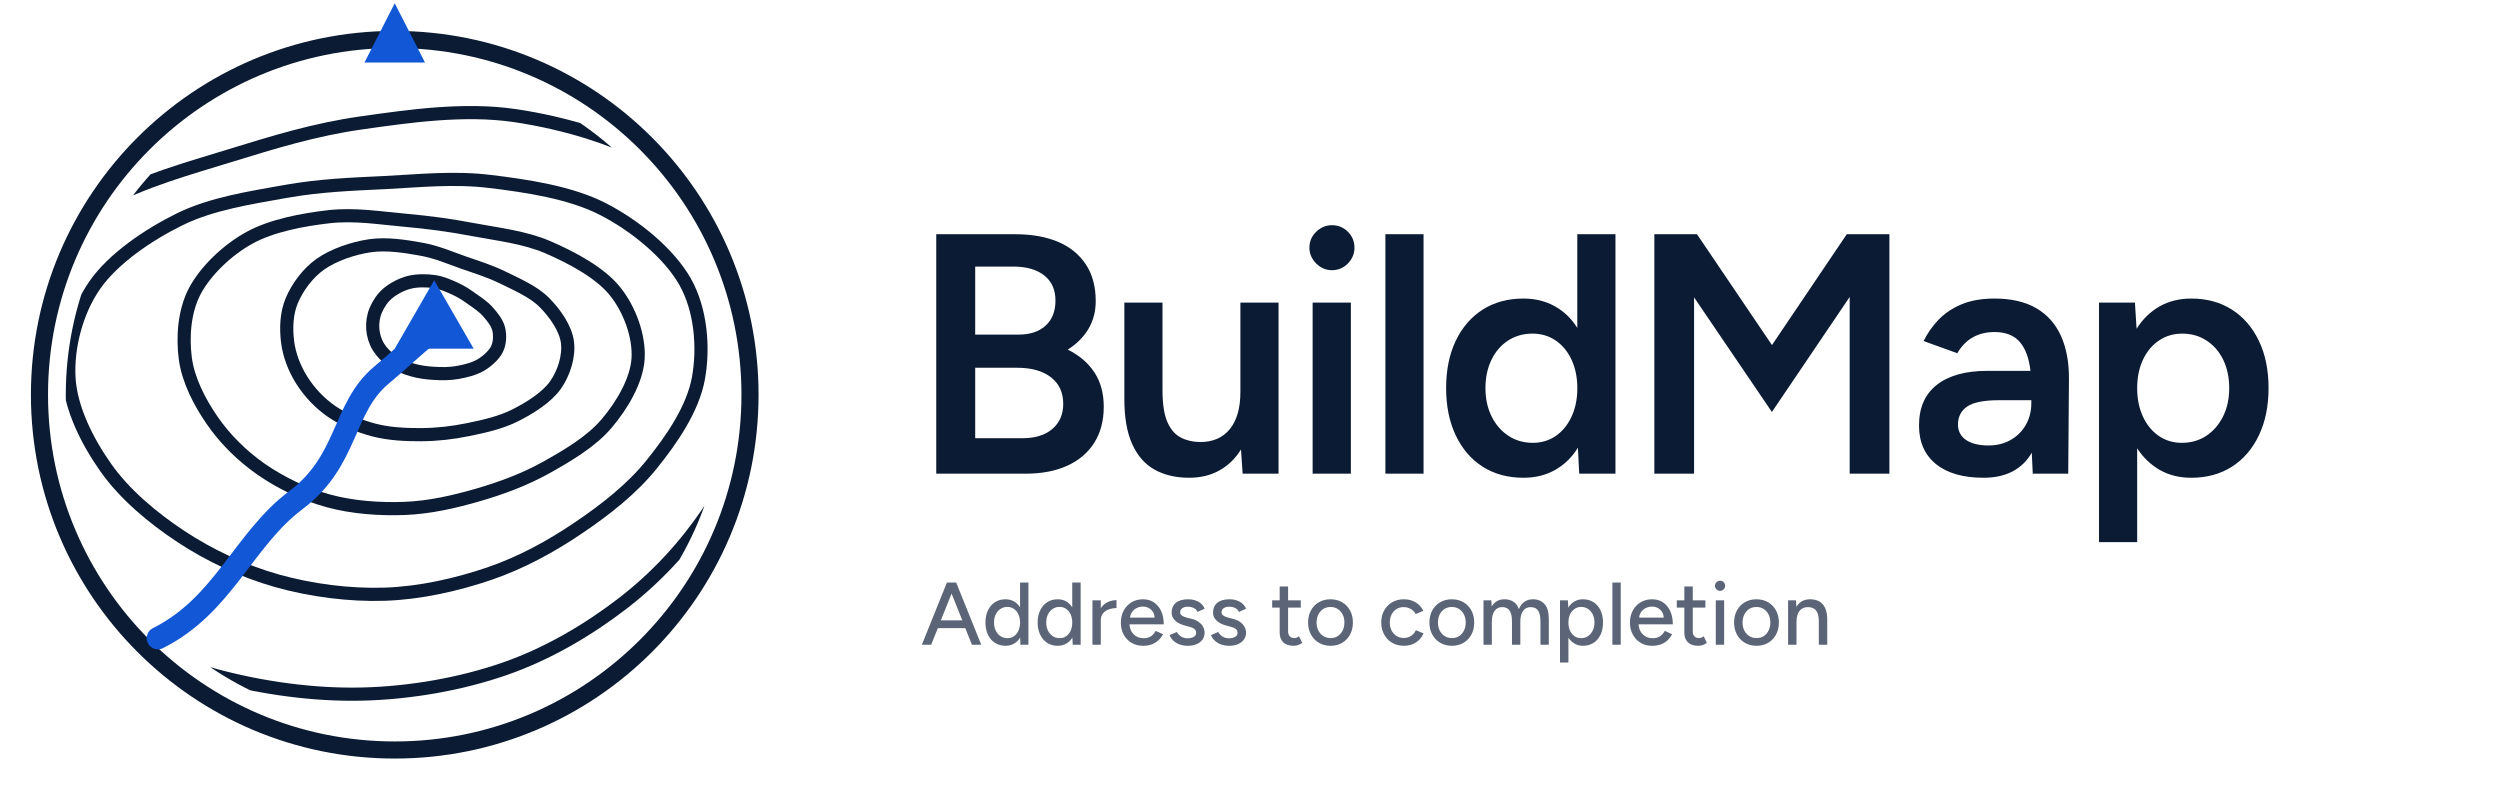
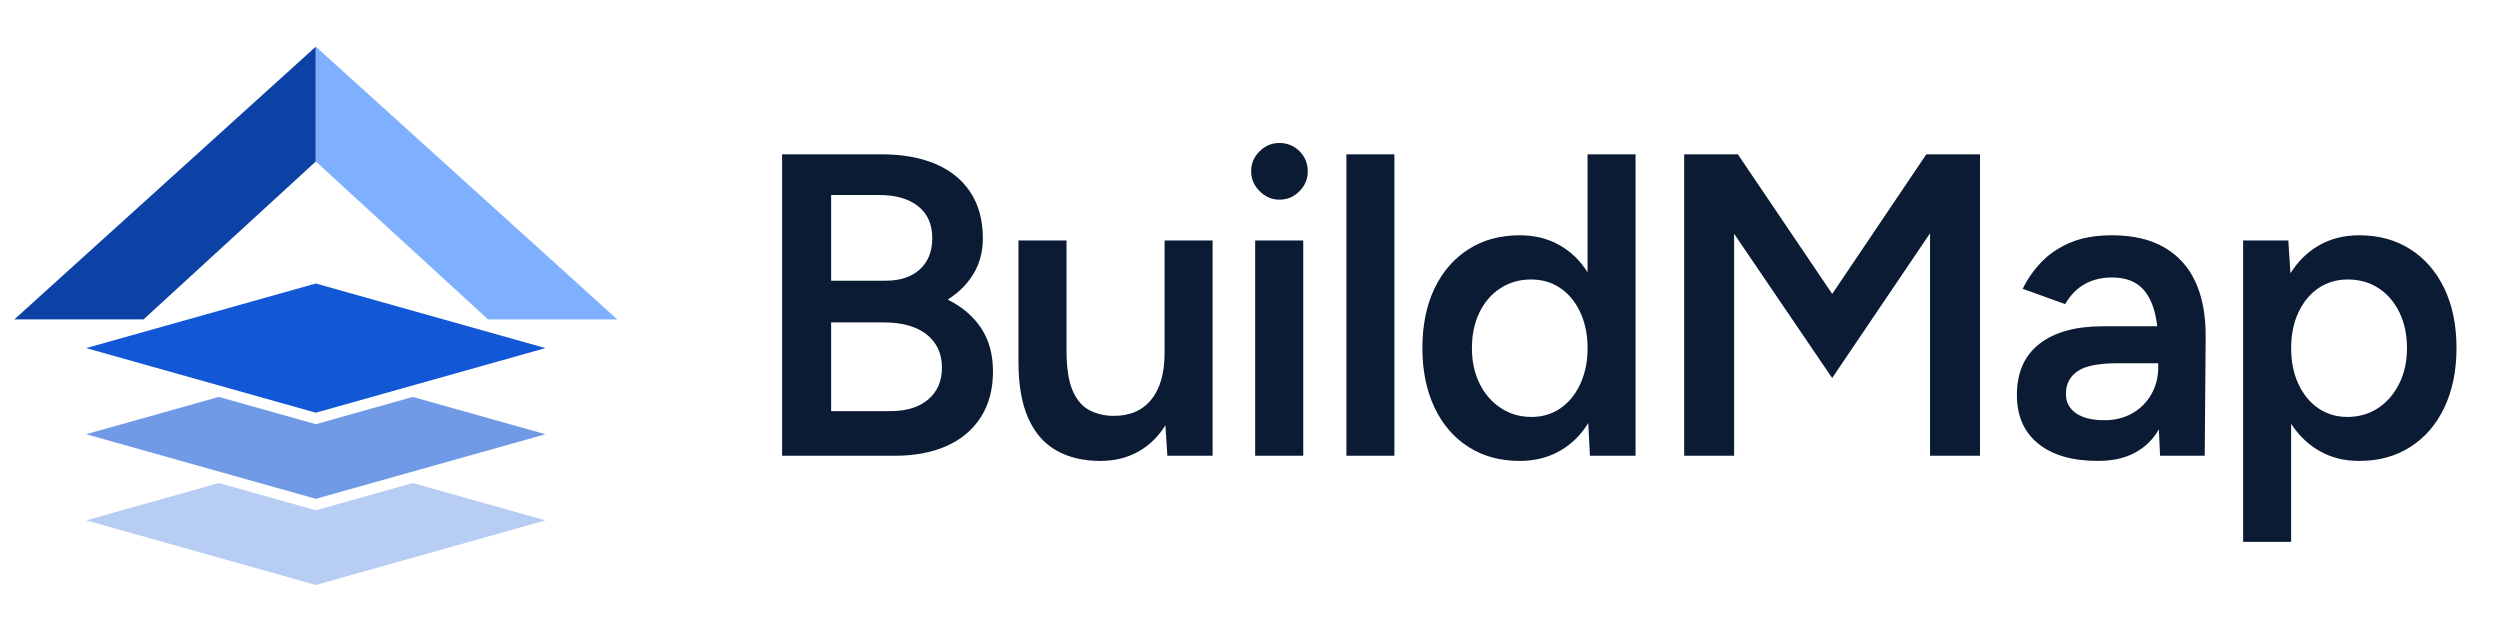
- <svg xmlns="http://www.w3.org/2000/svg" viewBox="0 0 380 120" width="760" height="240" role="img" aria-label="BuildMap">
-   <clipPath id="c">
-     <circle cx="60" cy="60" r="50" />
-   </clipPath>
-   <g clip-path="url(#c)" fill="none" stroke="#0B1B33" stroke-width="2.0" stroke-linecap="round">
-     <path d="M75.80 50.00C76.03 50.95 75.99 52.15 75.54 53.07C75.08 53.98 74.07 54.90 73.07 55.49C72.07 56.08 70.71 56.41 69.53 56.62C68.35 56.83 67.14 56.82 66.00 56.75C64.86 56.69 63.73 56.54 62.67 56.23C61.62 55.93 60.52 55.50 59.66 54.92C58.80 54.33 58.02 53.54 57.52 52.73C57.02 51.91 56.73 50.93 56.66 50.00C56.60 49.07 56.73 48.05 57.12 47.15C57.51 46.24 58.13 45.26 58.98 44.56C59.83 43.85 61.05 43.21 62.22 42.91C63.39 42.62 64.83 42.63 66.00 42.80C67.17 42.97 68.28 43.47 69.25 43.92C70.22 44.36 71.00 44.91 71.82 45.49C72.63 46.06 73.49 46.63 74.15 47.38C74.82 48.13 75.57 49.05 75.80 50.00Z" />
-     <path d="M86.25 52.00C86.53 54.10 85.73 56.71 84.41 58.56C83.09 60.41 80.56 62.00 78.34 63.12C76.12 64.25 73.50 64.82 71.11 65.31C68.72 65.80 66.37 66.06 64.00 66.07C61.63 66.08 59.13 65.96 56.86 65.37C54.60 64.78 52.24 63.80 50.41 62.54C48.58 61.29 47.00 59.58 45.89 57.82C44.77 56.06 43.98 54.02 43.72 52.00C43.46 49.98 43.52 47.66 44.35 45.69C45.19 43.71 46.74 41.53 48.72 40.14C50.69 38.75 53.64 37.74 56.19 37.36C58.73 36.98 61.62 37.44 64.00 37.87C66.38 38.29 68.36 39.18 70.45 39.91C72.55 40.64 74.52 41.24 76.56 42.25C78.61 43.26 81.13 44.35 82.74 45.98C84.36 47.60 85.97 49.90 86.25 52.00Z" />
-     <path d="M96.99 54.50C96.78 57.86 94.56 61.60 92.21 64.37C89.87 67.14 86.19 69.30 82.92 71.12C79.64 72.93 76.15 74.22 72.58 75.25C69.01 76.28 65.27 77.14 61.50 77.28C57.73 77.43 53.57 77.13 49.95 76.14C46.32 75.16 42.71 73.41 39.76 71.37C36.81 69.33 34.18 66.71 32.25 63.90C30.31 61.09 28.61 57.77 28.17 54.50C27.74 51.23 28.00 47.31 29.61 44.25C31.23 41.20 34.47 38.05 37.87 36.17C41.27 34.28 46.05 33.39 49.99 32.94C53.93 32.49 57.84 33.15 61.50 33.47C65.16 33.80 68.33 34.22 71.96 34.91C75.59 35.60 79.71 36.04 83.30 37.59C86.88 39.14 91.17 41.41 93.45 44.23C95.74 47.05 97.19 51.14 96.99 54.50Z" />
-     <path d="M106.16 57.50C105.32 62.12 102.14 66.75 99.09 70.54C96.04 74.34 91.98 77.50 87.86 80.28C83.74 83.06 79.25 85.53 74.36 87.20C69.46 88.87 63.88 90.14 58.50 90.32C53.12 90.50 47.24 89.73 42.07 88.27C36.91 86.81 31.83 84.41 27.50 81.55C23.17 78.69 18.94 75.13 16.11 71.12C13.27 67.11 10.77 62.13 10.49 57.50C10.21 52.87 11.60 47.36 14.41 43.33C17.22 39.30 22.52 35.69 27.34 33.32C32.16 30.95 38.15 30.04 43.35 29.11C48.54 28.18 53.31 28.00 58.50 27.75C63.69 27.49 68.95 26.91 74.47 27.58C80.00 28.25 86.71 29.24 91.65 31.78C96.60 34.32 101.72 38.55 104.14 42.83C106.56 47.12 107.00 52.88 106.16 57.50Z" />
-     <path d="M115.45 61.00C114.29 67.01 111.07 72.78 107.60 77.90C104.13 83.03 99.77 87.78 94.62 91.74C89.47 95.70 83.31 99.37 76.71 101.66C70.11 103.96 62.33 105.34 55.00 105.50C47.67 105.67 39.86 104.58 32.75 102.67C25.64 100.77 18.40 97.90 12.35 94.09C6.31 90.28 0.10 85.32 -3.51 79.80C-7.11 74.29 -9.63 67.15 -9.27 61.00C-8.90 54.85 -5.53 47.95 -1.33 42.90C2.86 37.84 9.83 33.87 15.89 30.66C21.95 27.45 28.53 25.63 35.05 23.63C41.57 21.63 47.81 19.68 55.00 18.67C62.19 17.65 70.53 16.45 78.19 17.56C85.85 18.68 94.89 21.30 100.95 25.35C107.01 29.40 112.13 35.92 114.54 41.86C116.96 47.81 116.61 54.99 115.45 61.00Z" />
+ <svg xmlns="http://www.w3.org/2000/svg" viewBox="0 0 348.32 88" role="img" aria-label="BuildMap">
+   <g transform="translate(-6 0.5)">
+     <path d="M50 6L8 44H26L50 22Z" fill="#0C41A6" />
+     <path d="M50 6L92 44H74L50 22Z" fill="#7FB0FF" />
+     <path d="M50 39L82 48L50 57L18 48Z" fill="#1257D6" />
+     <path d="M18 60L36.49 54.8L50 58.6L63.51 54.8L82 60L50 69Z" fill="#719AE6" />
+     <path d="M18 72L36.49 66.8L50 70.6L63.51 66.8L82 72L50 81Z" fill="#B8CDF3" />
  </g>
-   <circle cx="60" cy="60" r="54" fill="none" stroke="#0B1B33" stroke-width="2.6" />
-   <path d="M60 0.5L64.6 9.5H55.4Z" fill="#1257D6" />
-   <path d="M24 97C34 92 37 82 45 76C53 70 52 62 58 57C61 54.5 63 52.5 65.2 50.8" fill="none" stroke="#1257D6" stroke-width="3.4" stroke-linecap="round" />
-   <path d="M66 42.6L72 53H60Z" fill="#1257D6" />
-   <path d="M142.31 72V35.6H154.31Q158.05 35.6 160.78 36.74Q163.52 37.89 165.03 40.16Q166.55 42.43 166.55 45.77Q166.55 48.12 165.44 50Q164.32 51.87 162.3 53.14Q164.93 54.44 166.35 56.6Q167.77 58.77 167.77 61.81Q167.77 65.05 166.3 67.34Q164.84 69.62 162.18 70.81Q159.53 72 155.9 72ZM148.23 66.61H155.4Q158.31 66.61 159.96 65.2Q161.61 63.79 161.61 61.38Q161.61 58.8 159.75 57.35Q157.89 55.9 154.6 55.9H148.23ZM148.23 50.86H154.82Q157.44 50.86 158.93 49.5Q160.43 48.13 160.43 45.7Q160.43 43.22 158.73 41.87Q157.02 40.52 154.02 40.52H148.23ZM180.76 72.62Q177.71 72.62 175.49 71.38Q173.28 70.14 172.09 67.49Q170.9 64.85 170.9 60.66V46H176.7V59.31Q176.7 62.4 177.42 64.1Q178.15 65.8 179.43 66.48Q180.72 67.16 182.36 67.19Q185.32 67.21 186.93 65.23Q188.54 63.25 188.54 59.57V46H194.34V72H188.88L188.63 68.32Q187.36 70.38 185.36 71.5Q183.36 72.62 180.76 72.62ZM199.52 72V46H205.33V72ZM202.45 41.07Q201.09 41.07 200.06 40.05Q199.03 39.02 199.03 37.65Q199.03 36.23 200.06 35.23Q201.09 34.23 202.45 34.23Q203.88 34.23 204.88 35.23Q205.88 36.23 205.88 37.65Q205.88 39.02 204.88 40.05Q203.88 41.07 202.45 41.07ZM210.58 72V35.6H216.38V72ZM231.56 72.62Q228.01 72.62 225.37 70.94Q222.73 69.25 221.27 66.17Q219.81 63.09 219.81 59Q219.81 54.86 221.27 51.81Q222.73 48.75 225.37 47.06Q228.01 45.38 231.56 45.38Q234.23 45.38 236.33 46.55Q238.43 47.72 239.75 49.84V35.6H245.55V72H240.04L239.84 68.05Q238.52 70.21 236.4 71.42Q234.28 72.62 231.56 72.62ZM232.99 67.31Q234.92 67.31 236.42 66.3Q237.92 65.29 238.8 63.49Q239.68 61.68 239.75 59.39V58.64Q239.68 56.32 238.8 54.52Q237.92 52.73 236.41 51.72Q234.9 50.71 232.93 50.71Q230.86 50.71 229.23 51.76Q227.61 52.82 226.7 54.69Q225.79 56.57 225.79 59Q225.79 61.43 226.73 63.31Q227.66 65.18 229.29 66.25Q230.91 67.31 232.99 67.31ZM251.46 72V35.6H257.94L269.34 52.45L280.71 35.6H287.19V72H281.15V45.14L269.33 62.62L257.5 45.2V72ZM301.49 72.62Q296.84 72.62 294.27 70.54Q291.69 68.45 291.69 64.67Q291.69 60.6 294.42 58.48Q297.14 56.37 302.05 56.37H308.63Q308.31 53.48 307 51.97Q305.7 50.47 303.17 50.47Q301.31 50.47 299.89 51.26Q298.47 52.05 297.51 53.69L292.39 51.84Q293.22 50.12 294.62 48.64Q296.02 47.17 298.12 46.27Q300.23 45.38 303.17 45.38Q306.99 45.38 309.52 46.85Q312.05 48.33 313.28 51.09Q314.52 53.84 314.48 57.73L314.37 72H308.98L308.83 68.81Q307.78 70.65 305.94 71.64Q304.09 72.62 301.49 72.62ZM302.25 67.71Q304.15 67.71 305.63 66.87Q307.11 66.02 307.93 64.57Q308.76 63.11 308.76 61.32V60.83H303.88Q300.4 60.83 299 61.8Q297.61 62.77 297.61 64.52Q297.61 66.02 298.83 66.87Q300.06 67.71 302.25 67.71ZM319.05 82.4V46H324.51L324.76 49.97Q326.14 47.79 328.24 46.58Q330.35 45.38 333.07 45.38Q336.61 45.38 339.25 47.06Q341.89 48.75 343.35 51.81Q344.82 54.86 344.82 59Q344.82 63.09 343.35 66.17Q341.89 69.25 339.25 70.94Q336.61 72.62 333.07 72.62Q330.37 72.62 328.3 71.44Q326.23 70.26 324.85 68.14V82.4ZM331.64 67.31Q333.73 67.31 335.35 66.25Q336.96 65.18 337.9 63.31Q338.84 61.43 338.84 59Q338.84 56.57 337.93 54.69Q337.02 52.82 335.4 51.77Q333.79 50.71 331.69 50.71Q329.7 50.71 328.15 51.77Q326.59 52.82 325.72 54.7Q324.85 56.57 324.85 59Q324.85 61.43 325.72 63.31Q326.59 65.19 328.12 66.25Q329.65 67.31 331.64 67.31Z" fill="#0B1B33" />
-   <path d="M140.12 98 143.93 88.55H145.34L149.15 98H147.74L146.72 95.48H142.55L141.54 98ZM143.01 94.29H146.27L144.64 90.22ZM152.84 98.16Q151.93 98.16 151.24 97.72Q150.55 97.28 150.17 96.48Q149.79 95.67 149.79 94.62Q149.79 93.56 150.17 92.77Q150.55 91.97 151.24 91.53Q151.93 91.09 152.84 91.09Q153.56 91.09 154.12 91.41Q154.69 91.74 155.05 92.32V88.55H156.32V98H155.11L155.06 96.91Q154.71 97.5 154.13 97.83Q153.56 98.16 152.84 98.16ZM153.14 97Q153.69 97 154.11 96.71Q154.54 96.41 154.79 95.89Q155.03 95.36 155.05 94.7V94.56Q155.03 93.89 154.79 93.36Q154.54 92.84 154.11 92.55Q153.68 92.25 153.12 92.25Q152.53 92.25 152.07 92.56Q151.61 92.86 151.35 93.39Q151.09 93.93 151.09 94.62Q151.09 95.32 151.36 95.86Q151.62 96.39 152.08 96.7Q152.54 97 153.14 97ZM160.77 98.16Q159.86 98.16 159.18 97.72Q158.49 97.28 158.11 96.48Q157.72 95.67 157.72 94.62Q157.72 93.56 158.11 92.77Q158.49 91.97 159.18 91.53Q159.86 91.09 160.77 91.09Q161.49 91.09 162.06 91.41Q162.63 91.74 162.98 92.32V88.55H164.26V98H163.05L163 96.91Q162.64 97.5 162.07 97.83Q161.5 98.16 160.77 98.16ZM161.08 97Q161.63 97 162.05 96.71Q162.48 96.41 162.73 95.89Q162.97 95.36 162.98 94.7V94.56Q162.97 93.89 162.73 93.36Q162.48 92.84 162.05 92.55Q161.62 92.25 161.06 92.25Q160.47 92.25 160.01 92.56Q159.55 92.86 159.29 93.39Q159.03 93.93 159.03 94.62Q159.03 95.32 159.29 95.86Q159.56 96.39 160.02 96.7Q160.48 97 161.08 97ZM166.05 98V91.25H167.32V92.46Q167.72 91.83 168.37 91.52Q169.02 91.22 169.71 91.22V92.43Q169.11 92.43 168.56 92.62Q168.01 92.8 167.67 93.22Q167.32 93.63 167.32 94.33V98ZM173.74 98.16Q172.75 98.16 172 97.71Q171.24 97.26 170.8 96.46Q170.37 95.66 170.37 94.62Q170.37 93.59 170.81 92.79Q171.24 91.99 172 91.54Q172.77 91.09 173.75 91.09Q174.68 91.09 175.38 91.55Q176.09 92.02 176.49 92.87Q176.89 93.73 176.89 94.9H171.68Q171.75 95.89 172.35 96.45Q172.95 97.01 173.83 97.01Q174.5 97.01 174.96 96.7Q175.41 96.39 175.66 95.89L176.78 96.4Q176.51 96.93 176.07 97.33Q175.64 97.73 175.06 97.95Q174.47 98.16 173.74 98.16ZM171.77 93.88H175.51Q175.47 93.34 175.22 92.97Q174.97 92.6 174.58 92.4Q174.19 92.2 173.72 92.2Q173.27 92.2 172.84 92.39Q172.4 92.59 172.11 92.97Q171.82 93.34 171.77 93.88ZM180.56 98.16Q179.85 98.16 179.29 97.95Q178.73 97.74 178.34 97.37Q177.96 97 177.77 96.54L178.88 96.06Q179.1 96.48 179.53 96.75Q179.96 97.02 180.48 97.02Q181.07 97.02 181.45 96.8Q181.82 96.59 181.82 96.19Q181.82 95.82 181.54 95.6Q181.26 95.38 180.72 95.25L180.08 95.08Q179.14 94.83 178.62 94.32Q178.09 93.81 178.09 93.16Q178.09 92.17 178.73 91.63Q179.37 91.09 180.61 91.09Q181.21 91.09 181.72 91.27Q182.22 91.44 182.58 91.77Q182.94 92.09 183.1 92.53L182.01 93.01Q181.86 92.61 181.46 92.42Q181.07 92.22 180.54 92.22Q180 92.22 179.69 92.46Q179.38 92.69 179.38 93.11Q179.38 93.35 179.64 93.55Q179.91 93.76 180.42 93.89L181.14 94.07Q181.8 94.23 182.24 94.56Q182.67 94.89 182.89 95.31Q183.1 95.72 183.1 96.17Q183.1 96.77 182.77 97.23Q182.44 97.68 181.87 97.92Q181.29 98.16 180.56 98.16ZM186.85 98.16Q186.14 98.16 185.58 97.95Q185.02 97.74 184.63 97.37Q184.25 97 184.06 96.54L185.17 96.06Q185.39 96.48 185.82 96.75Q186.25 97.02 186.77 97.02Q187.36 97.02 187.74 96.8Q188.11 96.59 188.11 96.19Q188.11 95.82 187.83 95.6Q187.55 95.38 187.01 95.25L186.37 95.08Q185.43 94.83 184.91 94.32Q184.38 93.81 184.38 93.16Q184.38 92.17 185.02 91.63Q185.66 91.09 186.9 91.09Q187.51 91.09 188.01 91.27Q188.51 91.44 188.87 91.77Q189.23 92.09 189.39 92.53L188.31 93.01Q188.15 92.61 187.75 92.42Q187.36 92.22 186.84 92.22Q186.29 92.22 185.98 92.46Q185.67 92.69 185.67 93.11Q185.67 93.35 185.93 93.55Q186.2 93.76 186.71 93.89L187.43 94.07Q188.09 94.23 188.53 94.56Q188.96 94.89 189.18 95.31Q189.4 95.72 189.4 96.17Q189.4 96.77 189.06 97.23Q188.73 97.68 188.16 97.92Q187.59 98.16 186.85 98.16ZM196.64 98.16Q195.61 98.16 195.06 97.64Q194.51 97.12 194.51 96.16V92.36H193.37V91.25H194.51V89.14H195.79V91.25H197.72V92.36H195.79V95.97Q195.79 96.46 196.04 96.72Q196.29 96.99 196.76 96.99Q196.91 96.99 197.07 96.93Q197.22 96.88 197.46 96.72L197.94 97.72Q197.59 97.95 197.27 98.06Q196.96 98.16 196.64 98.16ZM202.26 98.16Q201.25 98.16 200.48 97.71Q199.71 97.26 199.27 96.46Q198.83 95.66 198.83 94.62Q198.83 93.59 199.26 92.79Q199.69 91.99 200.47 91.54Q201.24 91.09 202.23 91.09Q203.23 91.09 204 91.54Q204.78 91.99 205.21 92.79Q205.64 93.59 205.64 94.62Q205.64 95.66 205.21 96.46Q204.78 97.26 204.01 97.71Q203.25 98.16 202.26 98.16ZM202.26 96.99Q202.87 96.99 203.34 96.69Q203.81 96.38 204.08 95.85Q204.35 95.32 204.35 94.62Q204.35 93.93 204.08 93.4Q203.81 92.87 203.33 92.56Q202.85 92.26 202.23 92.26Q201.61 92.26 201.14 92.56Q200.66 92.87 200.39 93.4Q200.12 93.93 200.12 94.62Q200.12 95.32 200.4 95.85Q200.67 96.38 201.15 96.69Q201.64 96.99 202.26 96.99ZM213.42 98.16Q212.4 98.16 211.62 97.71Q210.84 97.26 210.4 96.46Q209.95 95.66 209.95 94.62Q209.95 93.59 210.39 92.79Q210.83 91.99 211.61 91.54Q212.39 91.09 213.39 91.09Q214.38 91.09 215.16 91.55Q215.95 92.01 216.34 92.85L215.18 93.34Q214.93 92.85 214.44 92.56Q213.96 92.28 213.35 92.28Q212.73 92.28 212.26 92.58Q211.79 92.87 211.52 93.4Q211.25 93.93 211.25 94.62Q211.25 95.32 211.52 95.84Q211.8 96.37 212.28 96.67Q212.76 96.97 213.38 96.97Q213.99 96.97 214.48 96.66Q214.96 96.34 215.21 95.79L216.39 96.28Q215.99 97.17 215.2 97.66Q214.41 98.16 213.42 98.16ZM220.7 98.16Q219.7 98.16 218.92 97.71Q218.15 97.26 217.71 96.46Q217.27 95.66 217.27 94.62Q217.27 93.59 217.7 92.79Q218.14 91.99 218.91 91.54Q219.68 91.09 220.67 91.09Q221.67 91.09 222.45 91.54Q223.22 91.99 223.65 92.79Q224.08 93.59 224.08 94.62Q224.08 95.66 223.65 96.46Q223.22 97.26 222.45 97.71Q221.69 98.16 220.7 98.16ZM220.7 96.99Q221.31 96.99 221.78 96.69Q222.25 96.38 222.52 95.85Q222.79 95.32 222.79 94.62Q222.79 93.93 222.52 93.4Q222.25 92.87 221.77 92.56Q221.29 92.26 220.67 92.26Q220.05 92.26 219.58 92.56Q219.1 92.87 218.83 93.4Q218.57 93.93 218.57 94.62Q218.57 95.32 218.84 95.85Q219.11 96.38 219.6 96.69Q220.08 96.99 220.7 96.99ZM225.49 98V91.25H226.68L226.74 92.18Q227.05 91.65 227.54 91.37Q228.03 91.09 228.66 91.09Q229.47 91.09 230.04 91.46Q230.61 91.83 230.87 92.59Q231.16 91.86 231.7 91.48Q232.25 91.09 232.99 91.09Q234.14 91.09 234.79 91.84Q235.43 92.59 235.42 94.14V98H234.15V94.54Q234.15 93.63 233.96 93.15Q233.76 92.66 233.44 92.47Q233.11 92.29 232.68 92.28Q231.92 92.27 231.51 92.85Q231.09 93.43 231.09 94.5V98H229.82V94.54Q229.82 93.63 229.63 93.15Q229.43 92.66 229.1 92.47Q228.78 92.29 228.35 92.28Q227.59 92.27 227.18 92.85Q226.76 93.43 226.76 94.5V98ZM237.12 100.7V91.25H238.32L238.38 92.35Q238.75 91.75 239.32 91.42Q239.89 91.09 240.61 91.09Q241.52 91.09 242.21 91.53Q242.9 91.97 243.28 92.77Q243.66 93.56 243.66 94.63Q243.66 95.67 243.28 96.48Q242.9 97.28 242.21 97.72Q241.52 98.16 240.61 98.16Q239.89 98.16 239.33 97.83Q238.77 97.5 238.4 96.92V100.7ZM240.31 97Q240.91 97 241.37 96.7Q241.83 96.39 242.09 95.86Q242.36 95.32 242.36 94.62Q242.36 93.93 242.1 93.39Q241.84 92.86 241.38 92.56Q240.92 92.25 240.32 92.25Q239.76 92.25 239.33 92.56Q238.89 92.86 238.64 93.39Q238.4 93.93 238.4 94.63Q238.4 95.32 238.64 95.86Q238.89 96.39 239.32 96.7Q239.75 97 240.31 97ZM245.08 98V88.55H246.35V98ZM251.12 98.16Q250.14 98.16 249.38 97.71Q248.62 97.26 248.19 96.46Q247.75 95.66 247.75 94.62Q247.75 93.59 248.19 92.79Q248.62 91.99 249.39 91.54Q250.15 91.09 251.13 91.09Q252.06 91.09 252.76 91.55Q253.47 92.02 253.87 92.87Q254.27 93.73 254.27 94.9H249.06Q249.13 95.89 249.73 96.45Q250.33 97.01 251.21 97.01Q251.88 97.01 252.34 96.7Q252.79 96.39 253.04 95.89L254.16 96.4Q253.89 96.93 253.46 97.33Q253.03 97.73 252.44 97.95Q251.85 98.16 251.12 98.16ZM249.15 93.88H252.89Q252.85 93.34 252.6 92.97Q252.35 92.6 251.96 92.4Q251.57 92.2 251.11 92.2Q250.65 92.2 250.22 92.39Q249.79 92.59 249.49 92.97Q249.2 93.34 249.15 93.88ZM258.14 98.16Q257.12 98.16 256.57 97.64Q256.02 97.12 256.02 96.16V92.36H254.87V91.25H256.02V89.14H257.3V91.25H259.22V92.36H257.3V95.97Q257.3 96.46 257.55 96.72Q257.8 96.99 258.27 96.99Q258.41 96.99 258.57 96.93Q258.73 96.88 258.97 96.72L259.44 97.72Q259.1 97.95 258.78 98.06Q258.46 98.16 258.14 98.16ZM260.8 98V91.25H262.07V98ZM261.45 89.81Q261.14 89.81 260.91 89.58Q260.67 89.35 260.67 89.04Q260.67 88.72 260.91 88.49Q261.14 88.27 261.45 88.27Q261.77 88.27 261.99 88.49Q262.22 88.72 262.22 89.04Q262.22 89.35 261.99 89.58Q261.77 89.81 261.45 89.81ZM267 98.16Q266 98.16 265.23 97.71Q264.45 97.26 264.02 96.46Q263.58 95.66 263.58 94.62Q263.58 93.59 264.01 92.79Q264.44 91.99 265.21 91.54Q265.99 91.09 266.97 91.09Q267.98 91.09 268.75 91.54Q269.52 91.99 269.96 92.79Q270.39 93.59 270.39 94.62Q270.39 95.66 269.96 96.46Q269.52 97.26 268.76 97.71Q267.99 98.16 267 98.16ZM267 96.99Q267.62 96.99 268.09 96.69Q268.56 96.38 268.82 95.85Q269.09 95.32 269.09 94.62Q269.09 93.93 268.82 93.4Q268.56 92.87 268.07 92.56Q267.59 92.26 266.98 92.26Q266.36 92.26 265.88 92.56Q265.41 92.87 265.14 93.4Q264.87 93.93 264.87 94.62Q264.87 95.32 265.14 95.85Q265.42 96.38 265.9 96.69Q266.38 96.99 267 96.99ZM271.79 98V91.25H272.99L273.05 92.24Q273.38 91.68 273.91 91.38Q274.44 91.09 275.14 91.09Q275.94 91.09 276.52 91.41Q277.1 91.73 277.42 92.41Q277.74 93.1 277.74 94.21V98H276.46V94.54Q276.46 93.63 276.25 93.15Q276.03 92.66 275.66 92.47Q275.29 92.29 274.82 92.28Q273.98 92.27 273.53 92.85Q273.07 93.43 273.07 94.5V98Z" fill="#5B6577" />
+   <path d="M108.97 63.5V21.5H122.82Q127.13 21.5 130.29 22.82Q133.44 24.14 135.19 26.76Q136.94 29.39 136.94 33.24Q136.94 35.94 135.66 38.11Q134.37 40.28 132.04 41.74Q135.07 43.24 136.71 45.73Q138.35 48.23 138.35 51.74Q138.35 55.48 136.66 58.12Q134.97 60.76 131.91 62.13Q128.84 63.5 124.65 63.5ZM115.8 57.28H124.08Q127.43 57.28 129.33 55.65Q131.24 54.02 131.24 51.25Q131.24 48.27 129.1 46.59Q126.95 44.92 123.16 44.92H115.8ZM115.8 39.11H123.41Q126.43 39.11 128.16 37.53Q129.89 35.96 129.89 33.16Q129.89 30.29 127.92 28.73Q125.95 27.17 122.49 27.17H115.8ZM153.29 64.22Q149.76 64.22 147.21 62.78Q144.65 61.35 143.28 58.3Q141.9 55.25 141.9 50.42V33.5H148.6V48.86Q148.6 52.42 149.43 54.38Q150.27 56.34 151.75 57.13Q153.24 57.92 155.13 57.94Q158.54 57.97 160.4 55.68Q162.26 53.4 162.26 49.15V33.5H168.95V63.5H162.65L162.37 59.26Q160.89 61.63 158.59 62.93Q156.28 64.22 153.29 64.22ZM174.88 63.5V33.5H181.58V63.5ZM178.26 27.82Q176.68 27.82 175.5 26.63Q174.32 25.45 174.32 23.87Q174.32 22.23 175.5 21.07Q176.68 19.92 178.26 19.92Q179.9 19.92 181.06 21.07Q182.21 22.23 182.21 23.87Q182.21 25.45 181.06 26.63Q179.9 27.82 178.26 27.82ZM187.59 63.5V21.5H194.28V63.5ZM211.74 64.22Q207.65 64.22 204.6 62.27Q201.55 60.33 199.86 56.77Q198.18 53.21 198.18 48.5Q198.18 43.73 199.86 40.2Q201.55 36.67 204.6 34.73Q207.65 32.78 211.74 32.78Q214.82 32.78 217.24 34.13Q219.66 35.49 221.19 37.93V21.5H227.88V63.5H221.52L221.29 58.94Q219.76 61.44 217.32 62.83Q214.87 64.22 211.74 64.22ZM213.38 58.09Q215.62 58.09 217.35 56.93Q219.08 55.76 220.09 53.68Q221.11 51.59 221.19 48.95V48.09Q221.11 45.41 220.09 43.34Q219.08 41.26 217.34 40.1Q215.59 38.94 213.32 38.94Q210.93 38.94 209.06 40.15Q207.18 41.37 206.13 43.53Q205.08 45.69 205.08 48.5Q205.08 51.31 206.16 53.47Q207.24 55.63 209.12 56.86Q210.99 58.09 213.38 58.09ZM234.65 63.5V21.5H242.13L255.28 40.95L268.39 21.5H275.87V63.5H268.91V32.5L255.27 52.67L241.61 32.57V63.5ZM292.32 64.22Q286.95 64.22 283.98 61.81Q281.01 59.4 281.01 55.04Q281.01 50.34 284.16 47.9Q287.3 45.46 292.97 45.46H300.56Q300.19 42.13 298.68 40.39Q297.17 38.66 294.25 38.66Q292.11 38.66 290.48 39.57Q288.84 40.48 287.73 42.37L281.82 40.24Q282.78 38.25 284.39 36.55Q286 34.85 288.43 33.81Q290.86 32.78 294.25 32.78Q298.66 32.78 301.58 34.49Q304.5 36.19 305.93 39.37Q307.36 42.54 307.31 47.03L307.18 63.5H300.96L300.79 59.82Q299.58 61.94 297.45 63.08Q295.32 64.22 292.32 64.22ZM293.2 58.55Q295.39 58.55 297.1 57.58Q298.8 56.6 299.75 54.92Q300.7 53.25 300.7 51.18V50.61H295.08Q291.06 50.61 289.45 51.73Q287.84 52.85 287.84 54.87Q287.84 56.6 289.25 57.58Q290.67 58.55 293.2 58.55ZM312.53 75.5V33.5H318.83L319.12 38.08Q320.7 35.56 323.13 34.17Q325.56 32.78 328.7 32.78Q332.79 32.78 335.83 34.73Q338.88 36.67 340.57 40.2Q342.26 43.73 342.26 48.5Q342.26 53.21 340.57 56.77Q338.88 60.33 335.83 62.27Q332.79 64.22 328.7 64.22Q325.59 64.22 323.2 62.85Q320.81 61.49 319.22 59.05V75.5ZM327.05 58.09Q329.47 58.09 331.33 56.86Q333.19 55.63 334.27 53.47Q335.36 51.31 335.36 48.5Q335.36 45.69 334.31 43.53Q333.26 41.37 331.4 40.15Q329.53 38.94 327.11 38.94Q324.82 38.94 323.02 40.15Q321.23 41.37 320.23 43.54Q319.22 45.7 319.22 48.5Q319.22 51.31 320.22 53.48Q321.23 55.65 322.99 56.87Q324.76 58.09 327.05 58.09Z" fill="#0B1B33" />
</svg>
